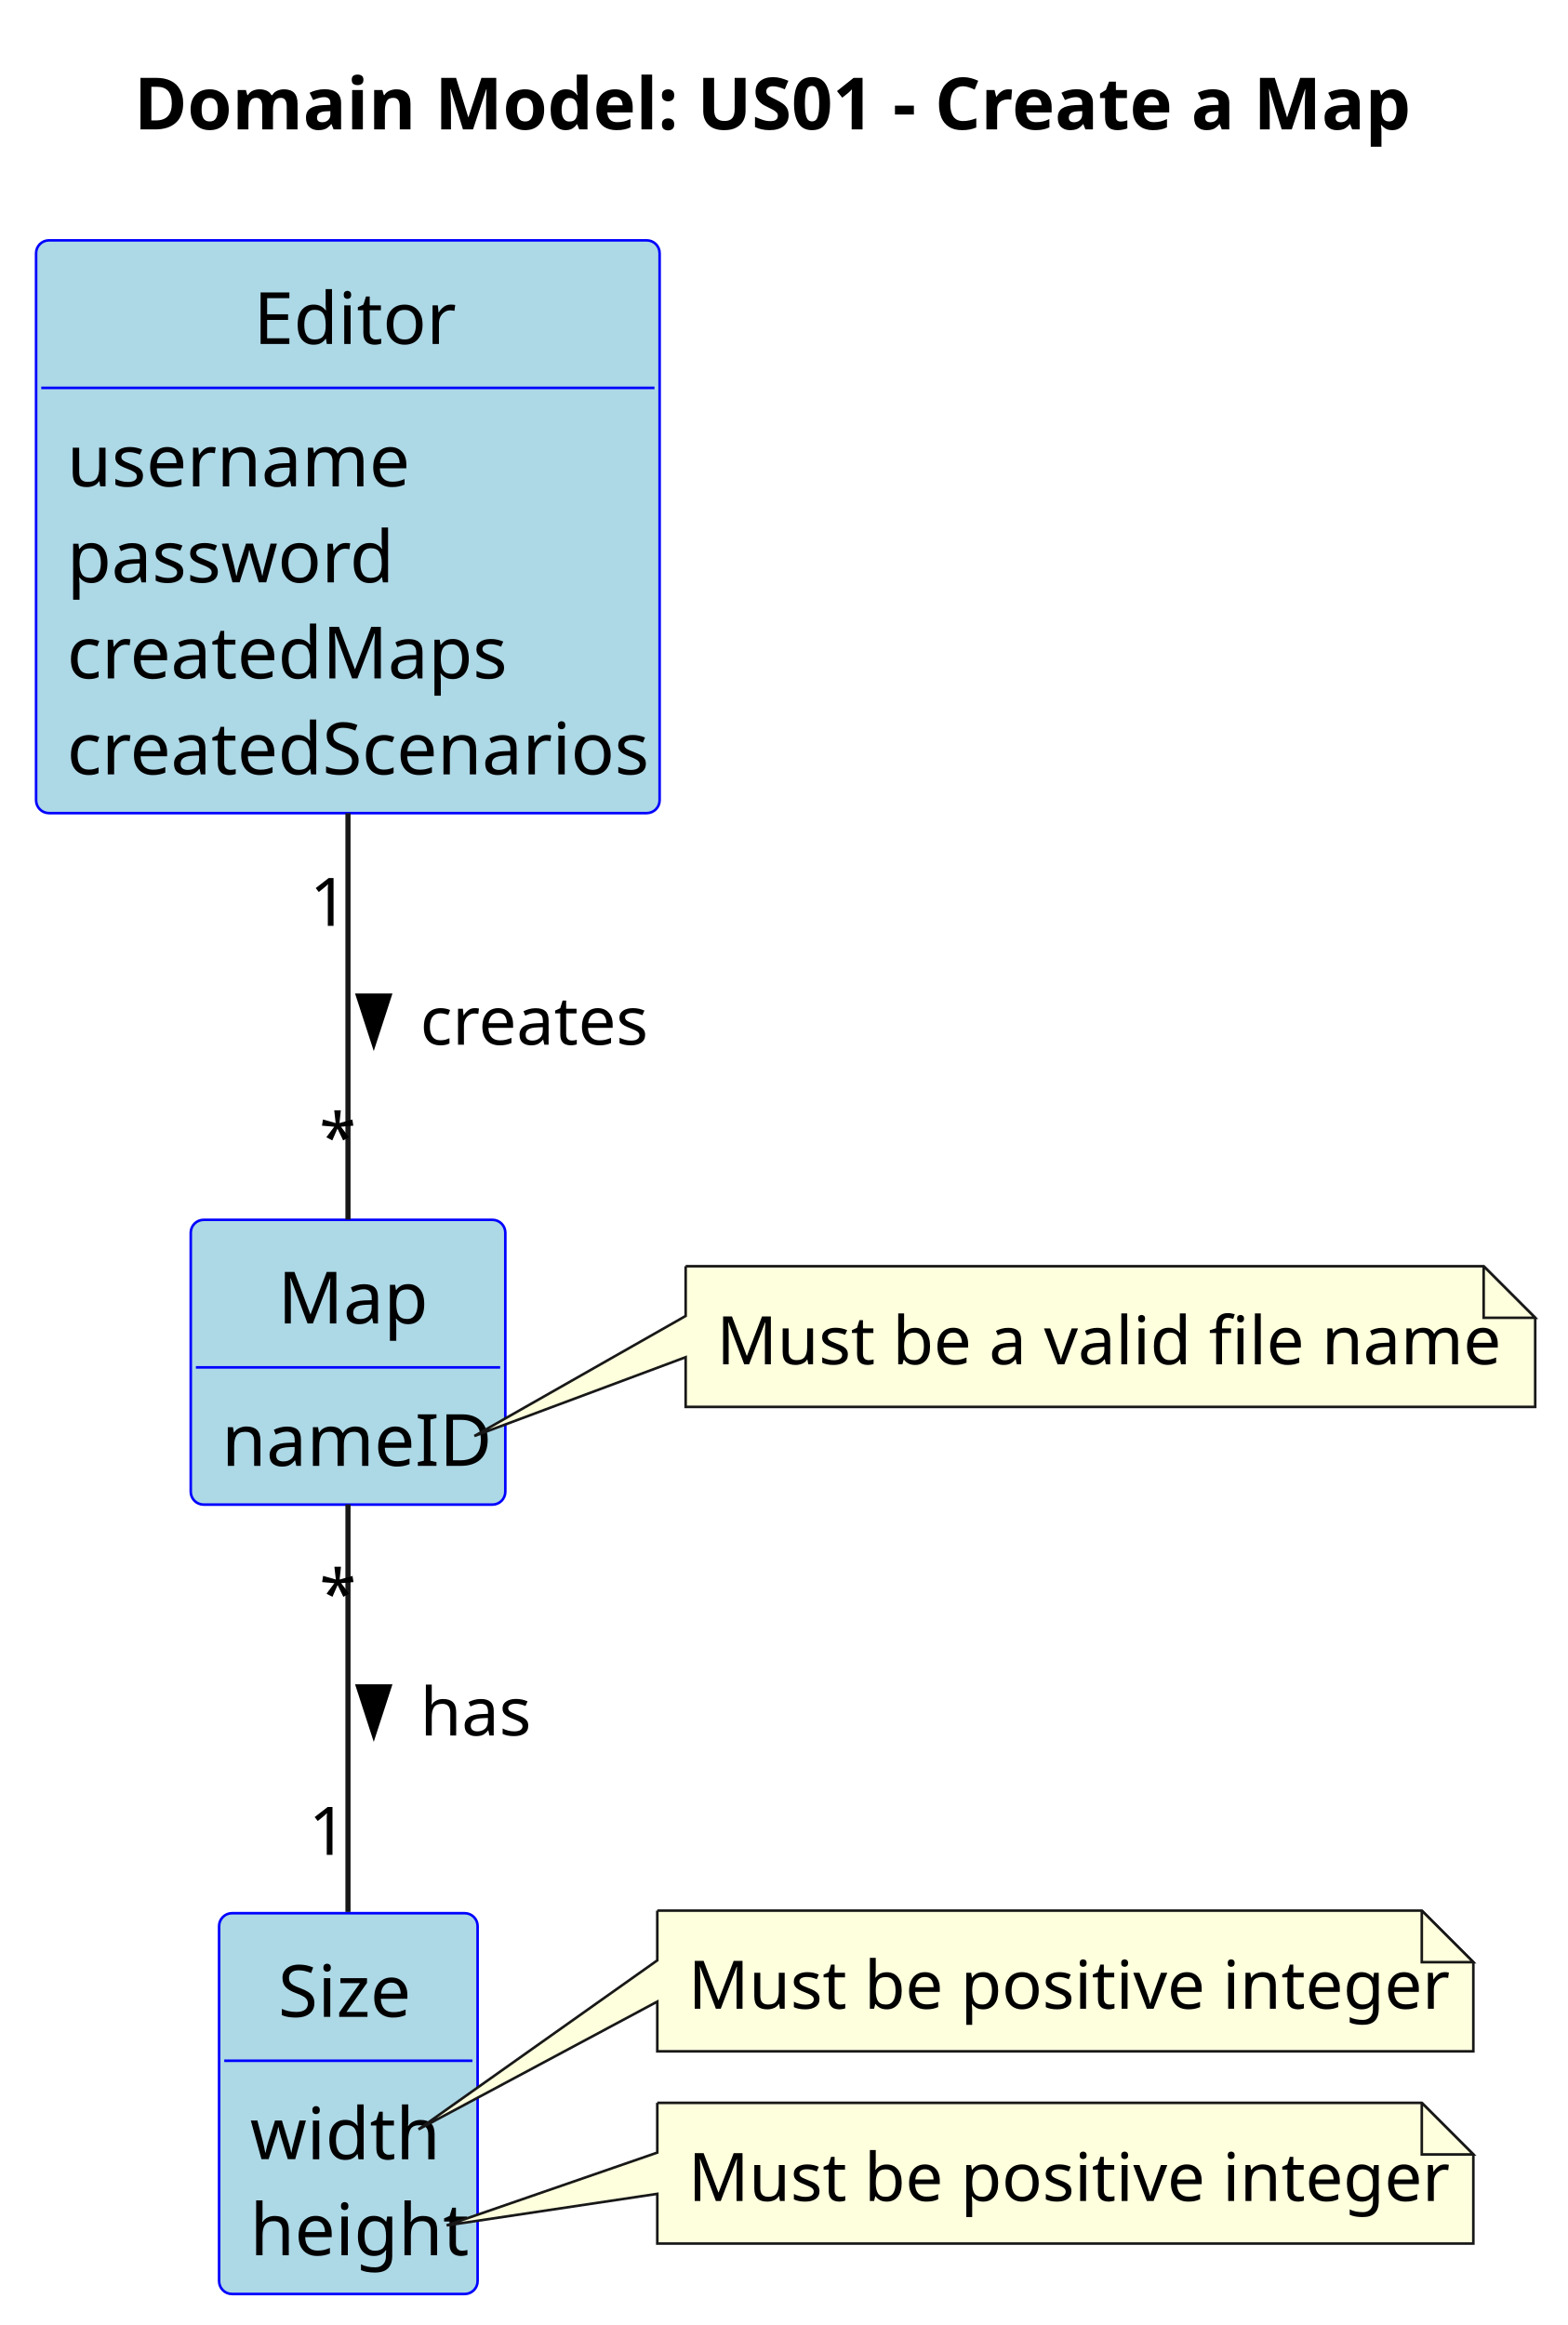
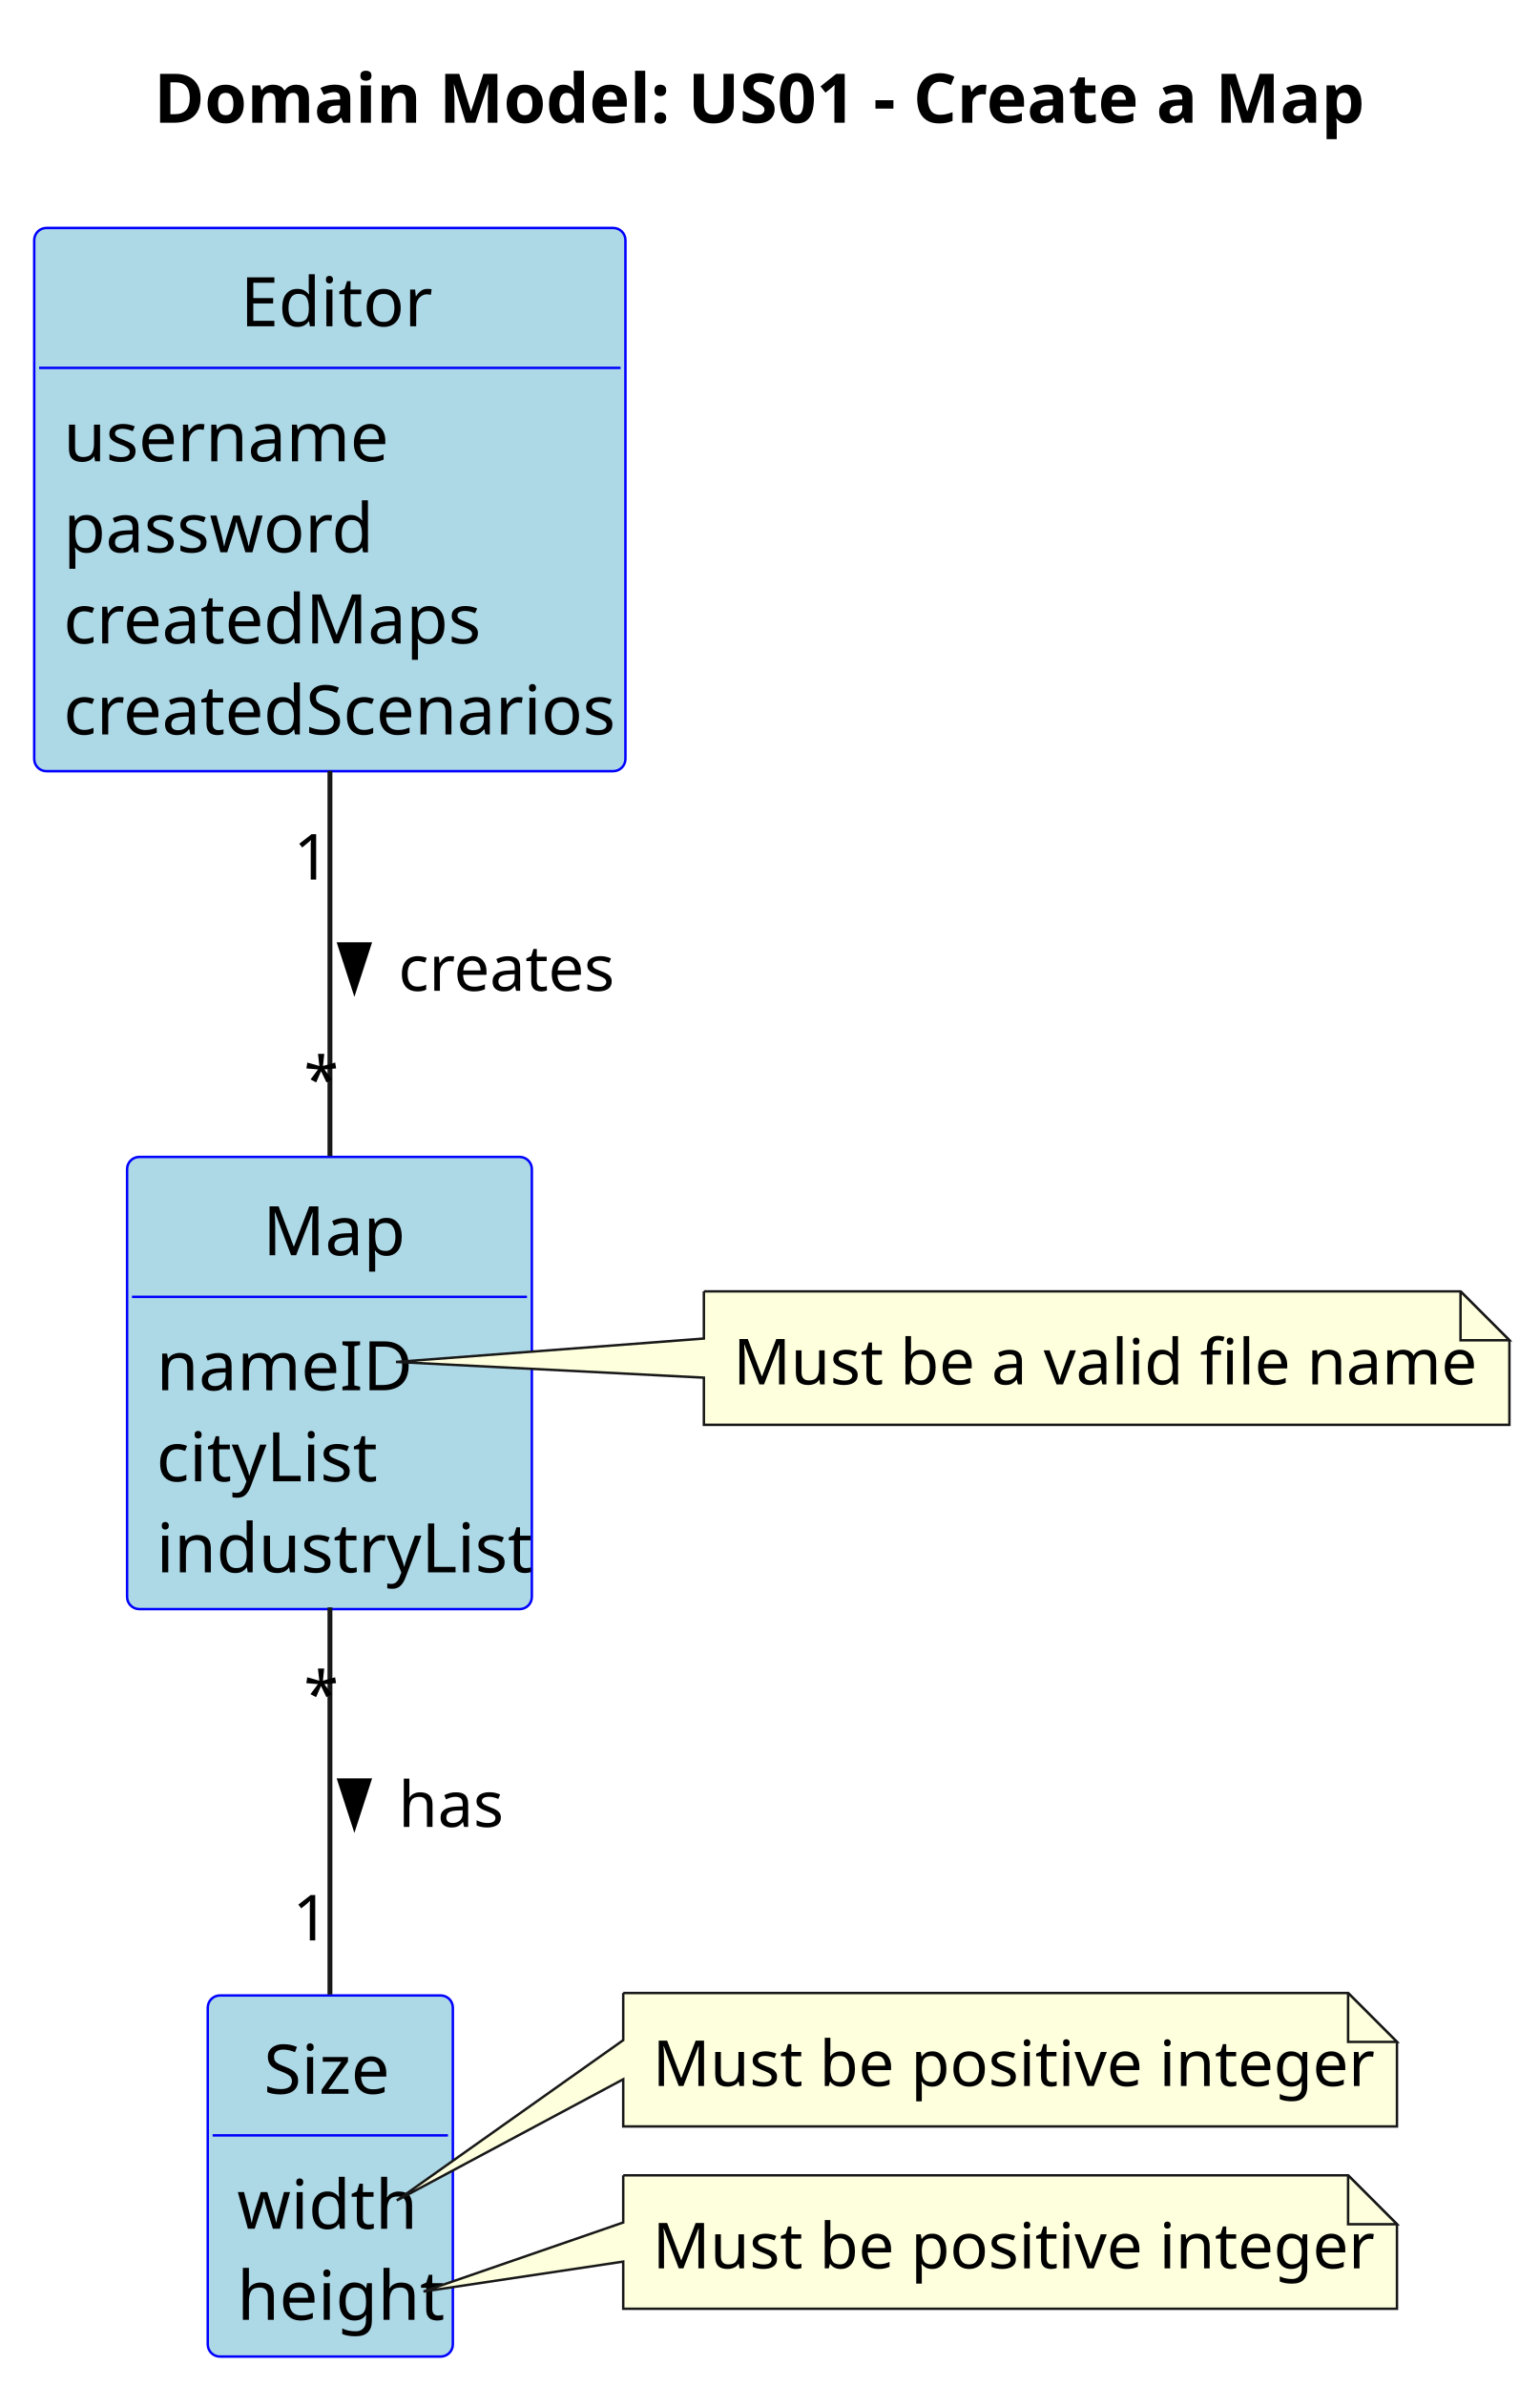
- <svg xmlns="http://www.w3.org/2000/svg" contentStyleType="text/css" height="451px" preserveAspectRatio="none" style="width:304px;height:451px;background:#FFFFFF;" version="1.1" viewBox="0 0 304 451" width="304px" zoomAndPan="magnify">
+ <svg xmlns="http://www.w3.org/2000/svg" contentStyleType="text/css" height="488px" preserveAspectRatio="none" style="width:315px;height:488px;background:#FFFFFF;" version="1.1" viewBox="0 0 315 488" width="315px" zoomAndPan="magnify">
  <defs />
  <g>
-     <text fill="#000000" font-family="sans-serif" font-size="14" font-weight="bold" lengthAdjust="spacing" textLength="238.827" x="25.983" y="25.107">Domain Model: US01 - Create a Map</text>
+     <text fill="#000000" font-family="sans-serif" font-size="14" font-weight="bold" lengthAdjust="spacing" textLength="238.827" x="31.483" y="25.107">Domain Model: US01 - Create a Map</text>
    <g id="elem_Editor">
      <rect codeLine="12" fill="#ADD8E6" height="111.106" id="Editor" rx="2.5" ry="2.5" style="stroke:#0000FF;stroke-width:0.5;" width="120.951" x="7" y="46.621" />
      <text fill="#000000" font-family="sans-serif" font-size="14" lengthAdjust="spacing" textLength="36.572" x="49.19" y="66.728">Editor</text>
      <line style="stroke:#0000FF;stroke-width:0.5;" x1="8" x2="126.951" y1="75.242" y2="75.242" />
      <text fill="#000000" font-family="sans-serif" font-size="14" lengthAdjust="spacing" textLength="62.255" x="13" y="94.35">username</text>
      <text fill="#000000" font-family="sans-serif" font-size="14" lengthAdjust="spacing" textLength="59.917" x="13" y="112.971">password</text>
      <text fill="#000000" font-family="sans-serif" font-size="14" lengthAdjust="spacing" textLength="80.931" x="13" y="131.592">createdMaps</text>
      <text fill="#000000" font-family="sans-serif" font-size="14" lengthAdjust="spacing" textLength="108.951" x="13" y="150.213">createdScenarios</text>
    </g>
    <g id="elem_Map">
-       <rect codeLine="19" fill="#ADD8E6" height="55.242" id="Map" rx="2.5" ry="2.5" style="stroke:#0000FF;stroke-width:0.5;" width="61.02" x="37" y="236.621" />
-       <text fill="#000000" font-family="sans-serif" font-size="14" lengthAdjust="spacing" textLength="27.234" x="53.893" y="256.728">Map</text>
-       <line style="stroke:#0000FF;stroke-width:0.5;" x1="38" x2="97.02" y1="265.242" y2="265.242" />
-       <text fill="#000000" font-family="sans-serif" font-size="14" lengthAdjust="spacing" textLength="49.02" x="43" y="284.35">nameID</text>
+       <rect codeLine="19" fill="#ADD8E6" height="92.484" id="Map" rx="2.5" ry="2.5" style="stroke:#0000FF;stroke-width:0.5;" width="82.807" x="26" y="236.621" />
+       <text fill="#000000" font-family="sans-serif" font-size="14" lengthAdjust="spacing" textLength="27.234" x="53.786" y="256.728">Map</text>
+       <line style="stroke:#0000FF;stroke-width:0.5;" x1="27" x2="107.807" y1="265.242" y2="265.242" />
+       <text fill="#000000" font-family="sans-serif" font-size="14" lengthAdjust="spacing" textLength="49.02" x="32" y="284.35">nameID</text>
+       <text fill="#000000" font-family="sans-serif" font-size="14" lengthAdjust="spacing" textLength="42.786" x="32" y="302.971">cityList</text>
+       <text fill="#000000" font-family="sans-serif" font-size="14" lengthAdjust="spacing" textLength="70.807" x="32" y="321.592">industryList</text>
    </g>
    <g id="elem_Size">
-       <rect codeLine="23" fill="#ADD8E6" height="73.863" id="Size" rx="2.5" ry="2.5" style="stroke:#0000FF;stroke-width:0.5;" width="50.145" x="42.5" y="371.121" />
-       <text fill="#000000" font-family="sans-serif" font-size="14" lengthAdjust="spacing" textLength="27.234" x="53.955" y="391.228">Size</text>
-       <line style="stroke:#0000FF;stroke-width:0.5;" x1="43.5" x2="91.644" y1="399.742" y2="399.742" />
-       <text fill="#000000" font-family="sans-serif" font-size="14" lengthAdjust="spacing" textLength="32.683" x="48.5" y="418.85">width</text>
-       <text fill="#000000" font-family="sans-serif" font-size="14" lengthAdjust="spacing" textLength="38.145" x="48.5" y="437.471">height</text>
+       <rect codeLine="25" fill="#ADD8E6" height="73.863" id="Size" rx="2.5" ry="2.5" style="stroke:#0000FF;stroke-width:0.5;" width="50.145" x="42.5" y="408.121" />
+       <text fill="#000000" font-family="sans-serif" font-size="14" lengthAdjust="spacing" textLength="27.234" x="53.955" y="428.228">Size</text>
+       <line style="stroke:#0000FF;stroke-width:0.5;" x1="43.5" x2="91.644" y1="436.742" y2="436.742" />
+       <text fill="#000000" font-family="sans-serif" font-size="14" lengthAdjust="spacing" textLength="32.683" x="48.5" y="455.85">width</text>
+       <text fill="#000000" font-family="sans-serif" font-size="14" lengthAdjust="spacing" textLength="38.145" x="48.5" y="474.471">height</text>
    </g>
-     <path d="M133,245.621 L133,255.267 L92.02,278.553 L133,263.267 L133,272.912 A0,0 0 0 0 133,272.912 L297.793,272.912 A0,0 0 0 0 297.793,272.912 L297.793,255.621 L287.793,245.621 L133,245.621 A0,0 0 0 0 133,245.621 " fill="#FEFFDD" style="stroke:#181818;stroke-width:0.5;" />
-     <path d="M287.793,245.621 L287.793,255.621 L297.793,255.621 L287.793,245.621 " fill="#FEFFDD" style="stroke:#181818;stroke-width:0.5;" />
-     <text fill="#000000" font-family="sans-serif" font-size="13" lengthAdjust="spacing" textLength="143.793" x="139" y="264.649">Must be a valid file name</text>
-     <path d="M127.5,370.621 L127.5,380.267 L81.183,413.053 L127.5,388.267 L127.5,397.912 A0,0 0 0 0 127.5,397.912 L285.793,397.912 A0,0 0 0 0 285.793,397.912 L285.793,380.621 L275.793,370.621 L127.5,370.621 A0,0 0 0 0 127.5,370.621 " fill="#FEFFDD" style="stroke:#181818;stroke-width:0.5;" />
-     <path d="M275.793,370.621 L275.793,380.621 L285.793,380.621 L275.793,370.621 " fill="#FEFFDD" style="stroke:#181818;stroke-width:0.5;" />
-     <text fill="#000000" font-family="sans-serif" font-size="13" lengthAdjust="spacing" textLength="137.293" x="133.5" y="389.649">Must be positive integer</text>
-     <path d="M127.5,407.912 L127.5,417.558 L86.644,431.674 L127.5,425.558 L127.5,435.203 A0,0 0 0 0 127.5,435.203 L285.793,435.203 A0,0 0 0 0 285.793,435.203 L285.793,417.912 L275.793,407.912 L127.5,407.912 A0,0 0 0 0 127.5,407.912 " fill="#FEFFDD" style="stroke:#181818;stroke-width:0.5;" />
-     <path d="M275.793,407.912 L275.793,417.912 L285.793,417.912 L275.793,407.912 " fill="#FEFFDD" style="stroke:#181818;stroke-width:0.5;" />
-     <text fill="#000000" font-family="sans-serif" font-size="13" lengthAdjust="spacing" textLength="137.293" x="133.5" y="426.94">Must be positive integer</text>
+     <path d="M144,264.121 L144,273.767 L81.02,278.553 L144,281.767 L144,291.412 A0,0 0 0 0 144,291.412 L308.793,291.412 A0,0 0 0 0 308.793,291.412 L308.793,274.121 L298.793,264.121 L144,264.121 A0,0 0 0 0 144,264.121 " fill="#FEFFDD" style="stroke:#181818;stroke-width:0.5;" />
+     <path d="M298.793,264.121 L298.793,274.121 L308.793,274.121 L298.793,264.121 " fill="#FEFFDD" style="stroke:#181818;stroke-width:0.5;" />
+     <text fill="#000000" font-family="sans-serif" font-size="13" lengthAdjust="spacing" textLength="143.793" x="150" y="283.149">Must be a valid file name</text>
+     <path d="M127.5,407.621 L127.5,417.267 L81.183,450.053 L127.5,425.267 L127.5,434.912 A0,0 0 0 0 127.5,434.912 L285.793,434.912 A0,0 0 0 0 285.793,434.912 L285.793,417.621 L275.793,407.621 L127.5,407.621 A0,0 0 0 0 127.5,407.621 " fill="#FEFFDD" style="stroke:#181818;stroke-width:0.5;" />
+     <path d="M275.793,407.621 L275.793,417.621 L285.793,417.621 L275.793,407.621 " fill="#FEFFDD" style="stroke:#181818;stroke-width:0.5;" />
+     <text fill="#000000" font-family="sans-serif" font-size="13" lengthAdjust="spacing" textLength="137.293" x="133.5" y="426.649">Must be positive integer</text>
+     <path d="M127.5,444.912 L127.5,454.558 L86.644,468.674 L127.5,462.558 L127.5,472.203 A0,0 0 0 0 127.5,472.203 L285.793,472.203 A0,0 0 0 0 285.793,472.203 L285.793,454.912 L275.793,444.912 L127.5,444.912 A0,0 0 0 0 127.5,444.912 " fill="#FEFFDD" style="stroke:#181818;stroke-width:0.5;" />
+     <path d="M275.793,444.912 L275.793,454.912 L285.793,454.912 L275.793,444.912 " fill="#FEFFDD" style="stroke:#181818;stroke-width:0.5;" />
+     <text fill="#000000" font-family="sans-serif" font-size="13" lengthAdjust="spacing" textLength="137.293" x="133.5" y="463.94">Must be positive integer</text>
    <g id="link_Editor_Map">
-       <path codeLine="40" d="M67.5,157.741 C67.5,184.351 67.5,215.151 67.5,236.551 " fill="none" id="Editor-Map" style="stroke:#181818;stroke-width:1.0;" />
+       <path codeLine="42" d="M67.5,157.651 C67.5,182.871 67.5,212.471 67.5,236.431 " fill="none" id="Editor-Map" style="stroke:#181818;stroke-width:1.0;" />
      <polygon fill="#000000" points="72.5,202.267,75.439,193.221,69.561,193.221,72.5,202.267" style="stroke:#000000;stroke-width:1.0;" />
      <text fill="#000000" font-family="sans-serif" font-size="13" lengthAdjust="spacing" textLength="42.631" x="81.5" y="202.649">creates</text>
-       <text fill="#000000" font-family="sans-serif" font-size="13" lengthAdjust="spacing" textLength="7.23" x="60.09" y="179.595">1</text>
-       <text fill="#000000" font-family="sans-serif" font-size="13" lengthAdjust="spacing" textLength="5.059" x="61.926" y="225.244">*</text>
+       <text fill="#000000" font-family="sans-serif" font-size="13" lengthAdjust="spacing" textLength="7.23" x="60.069" y="179.895">1</text>
+       <text fill="#000000" font-family="sans-serif" font-size="13" lengthAdjust="spacing" textLength="5.059" x="62.151" y="225.413">*</text>
    </g>
    <g id="link_Map_Size">
-       <path codeLine="41" d="M67.5,291.831 C67.5,314.161 67.5,346.231 67.5,370.881 " fill="none" id="Map-Size" style="stroke:#181818;stroke-width:1.0;" />
-       <polygon fill="#000000" points="72.5,336.267,75.439,327.221,69.561,327.221,72.5,336.267" style="stroke:#000000;stroke-width:1.0;" />
-       <text fill="#000000" font-family="sans-serif" font-size="13" lengthAdjust="spacing" textLength="20.96" x="81.5" y="336.649">has</text>
-       <text fill="#000000" font-family="sans-serif" font-size="13" lengthAdjust="spacing" textLength="5.059" x="61.957" y="313.786">*</text>
-       <text fill="#000000" font-family="sans-serif" font-size="13" lengthAdjust="spacing" textLength="7.23" x="59.884" y="359.8">1</text>
+       <path codeLine="43" d="M67.5,328.761 C67.5,353.791 67.5,384.501 67.5,407.941 " fill="none" id="Map-Size" style="stroke:#181818;stroke-width:1.0;" />
+       <polygon fill="#000000" points="72.5,373.267,75.439,364.221,69.561,364.221,72.5,373.267" style="stroke:#000000;stroke-width:1.0;" />
+       <text fill="#000000" font-family="sans-serif" font-size="13" lengthAdjust="spacing" textLength="20.96" x="81.5" y="373.649">has</text>
+       <text fill="#000000" font-family="sans-serif" font-size="13" lengthAdjust="spacing" textLength="5.059" x="62.136" y="351.141">*</text>
+       <text fill="#000000" font-family="sans-serif" font-size="13" lengthAdjust="spacing" textLength="7.23" x="59.884" y="396.871">1</text>
    </g>
  </g>
</svg>
